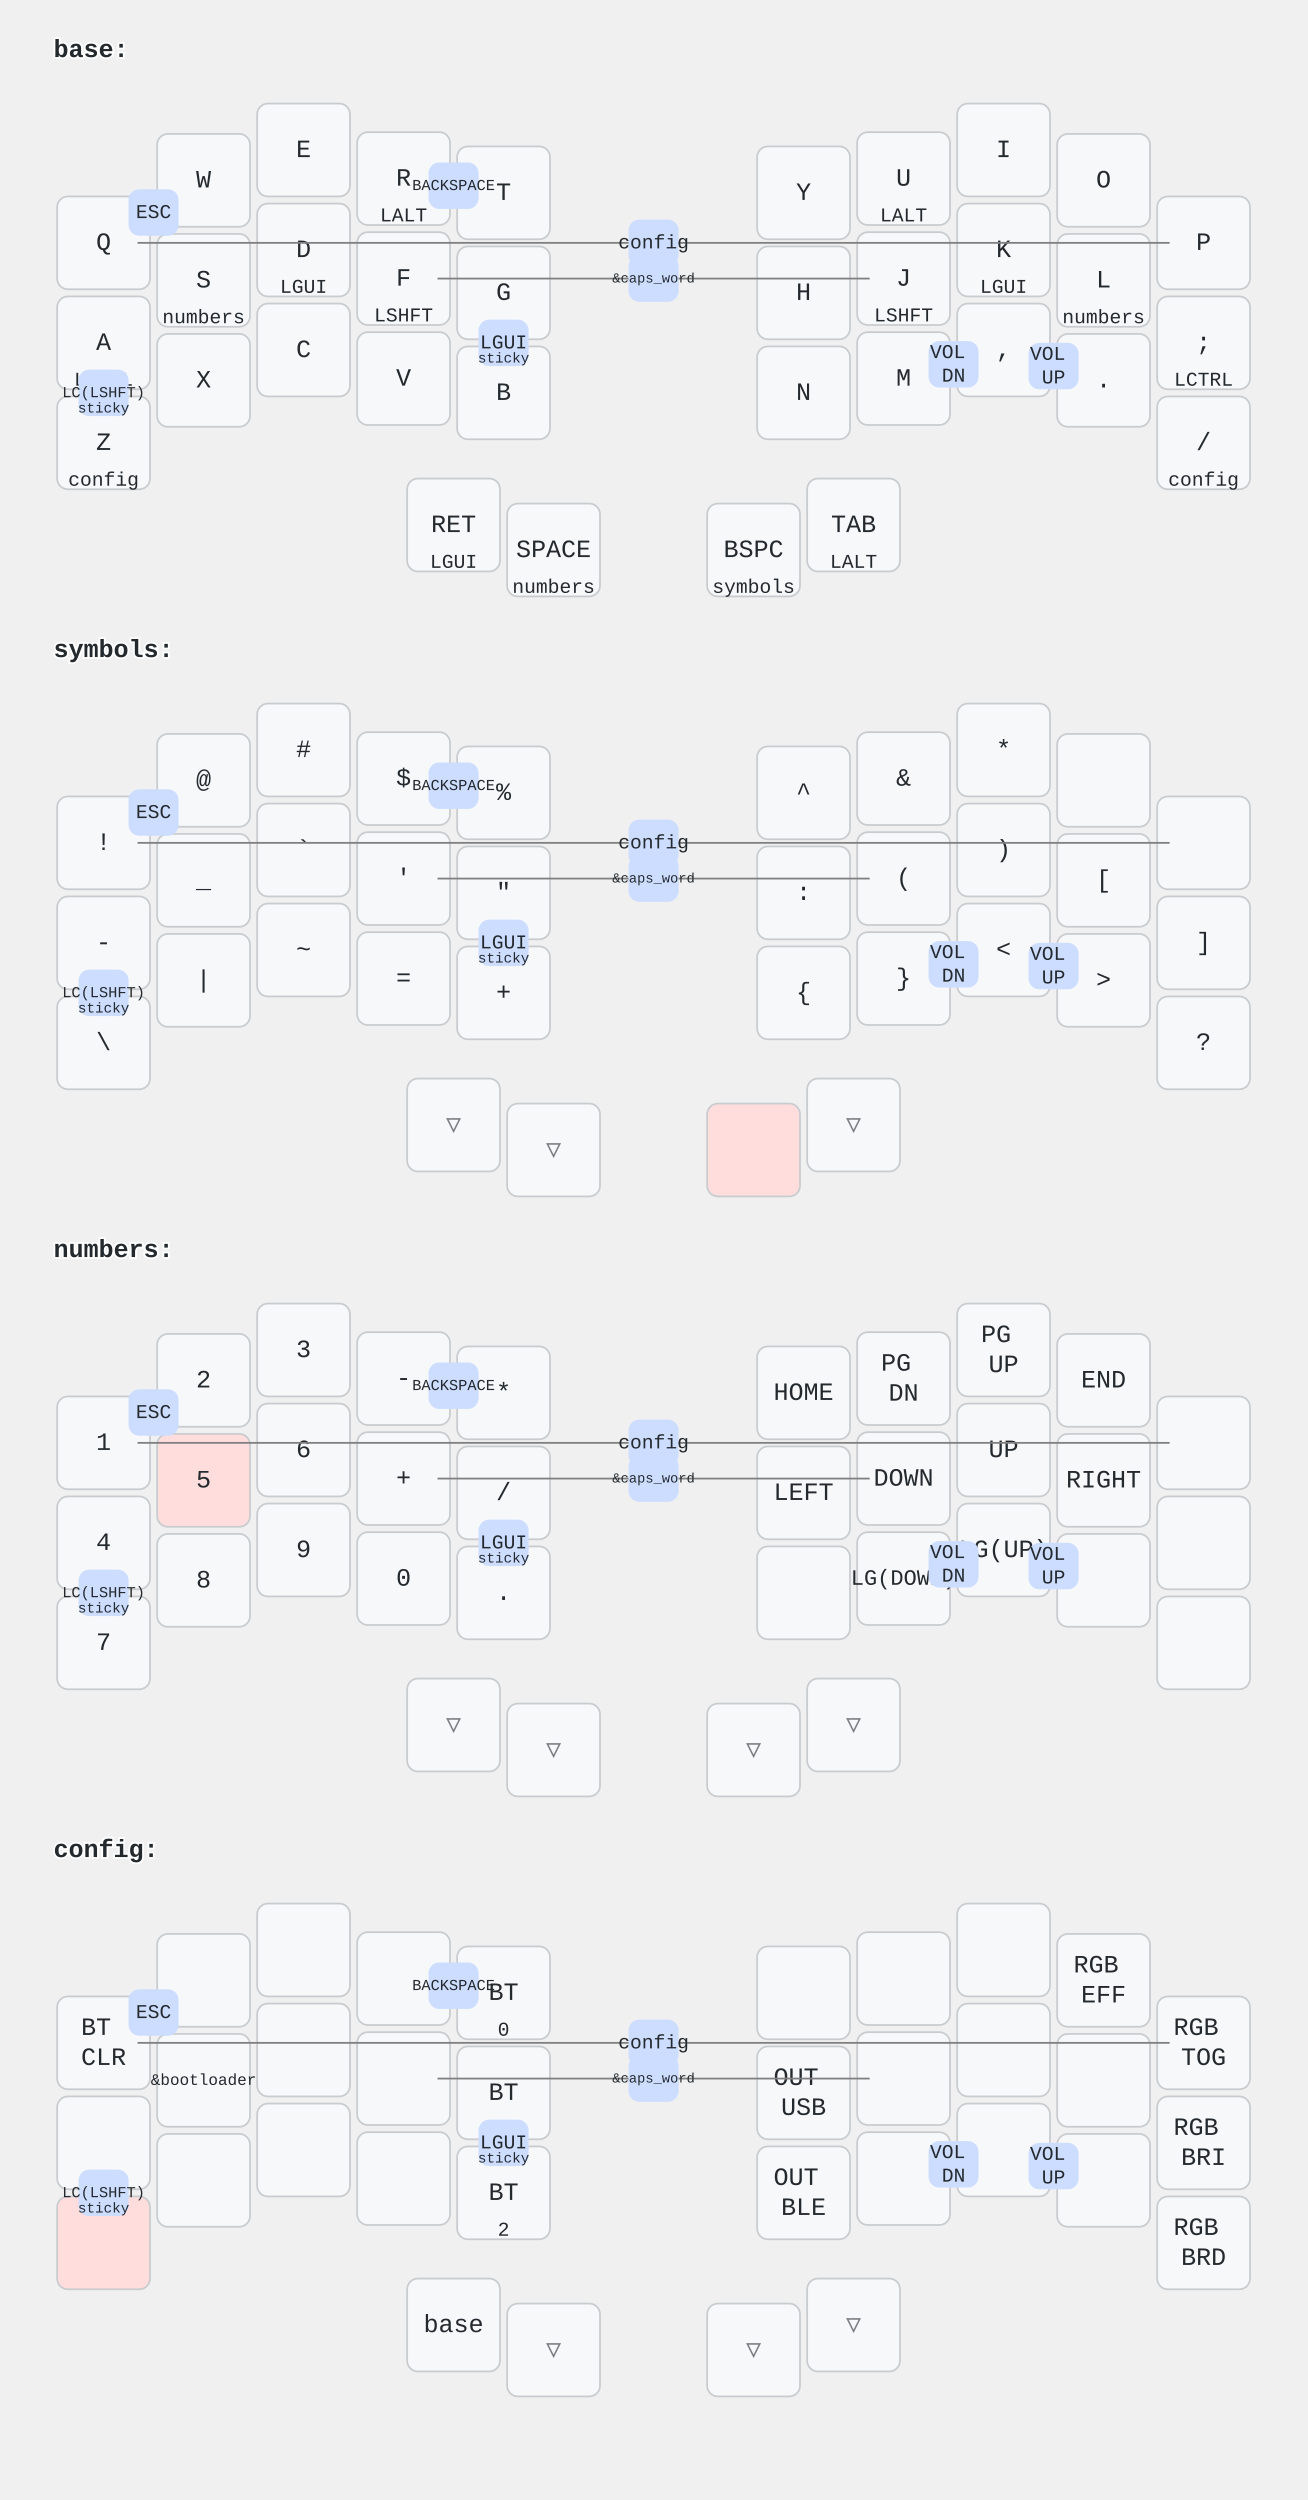
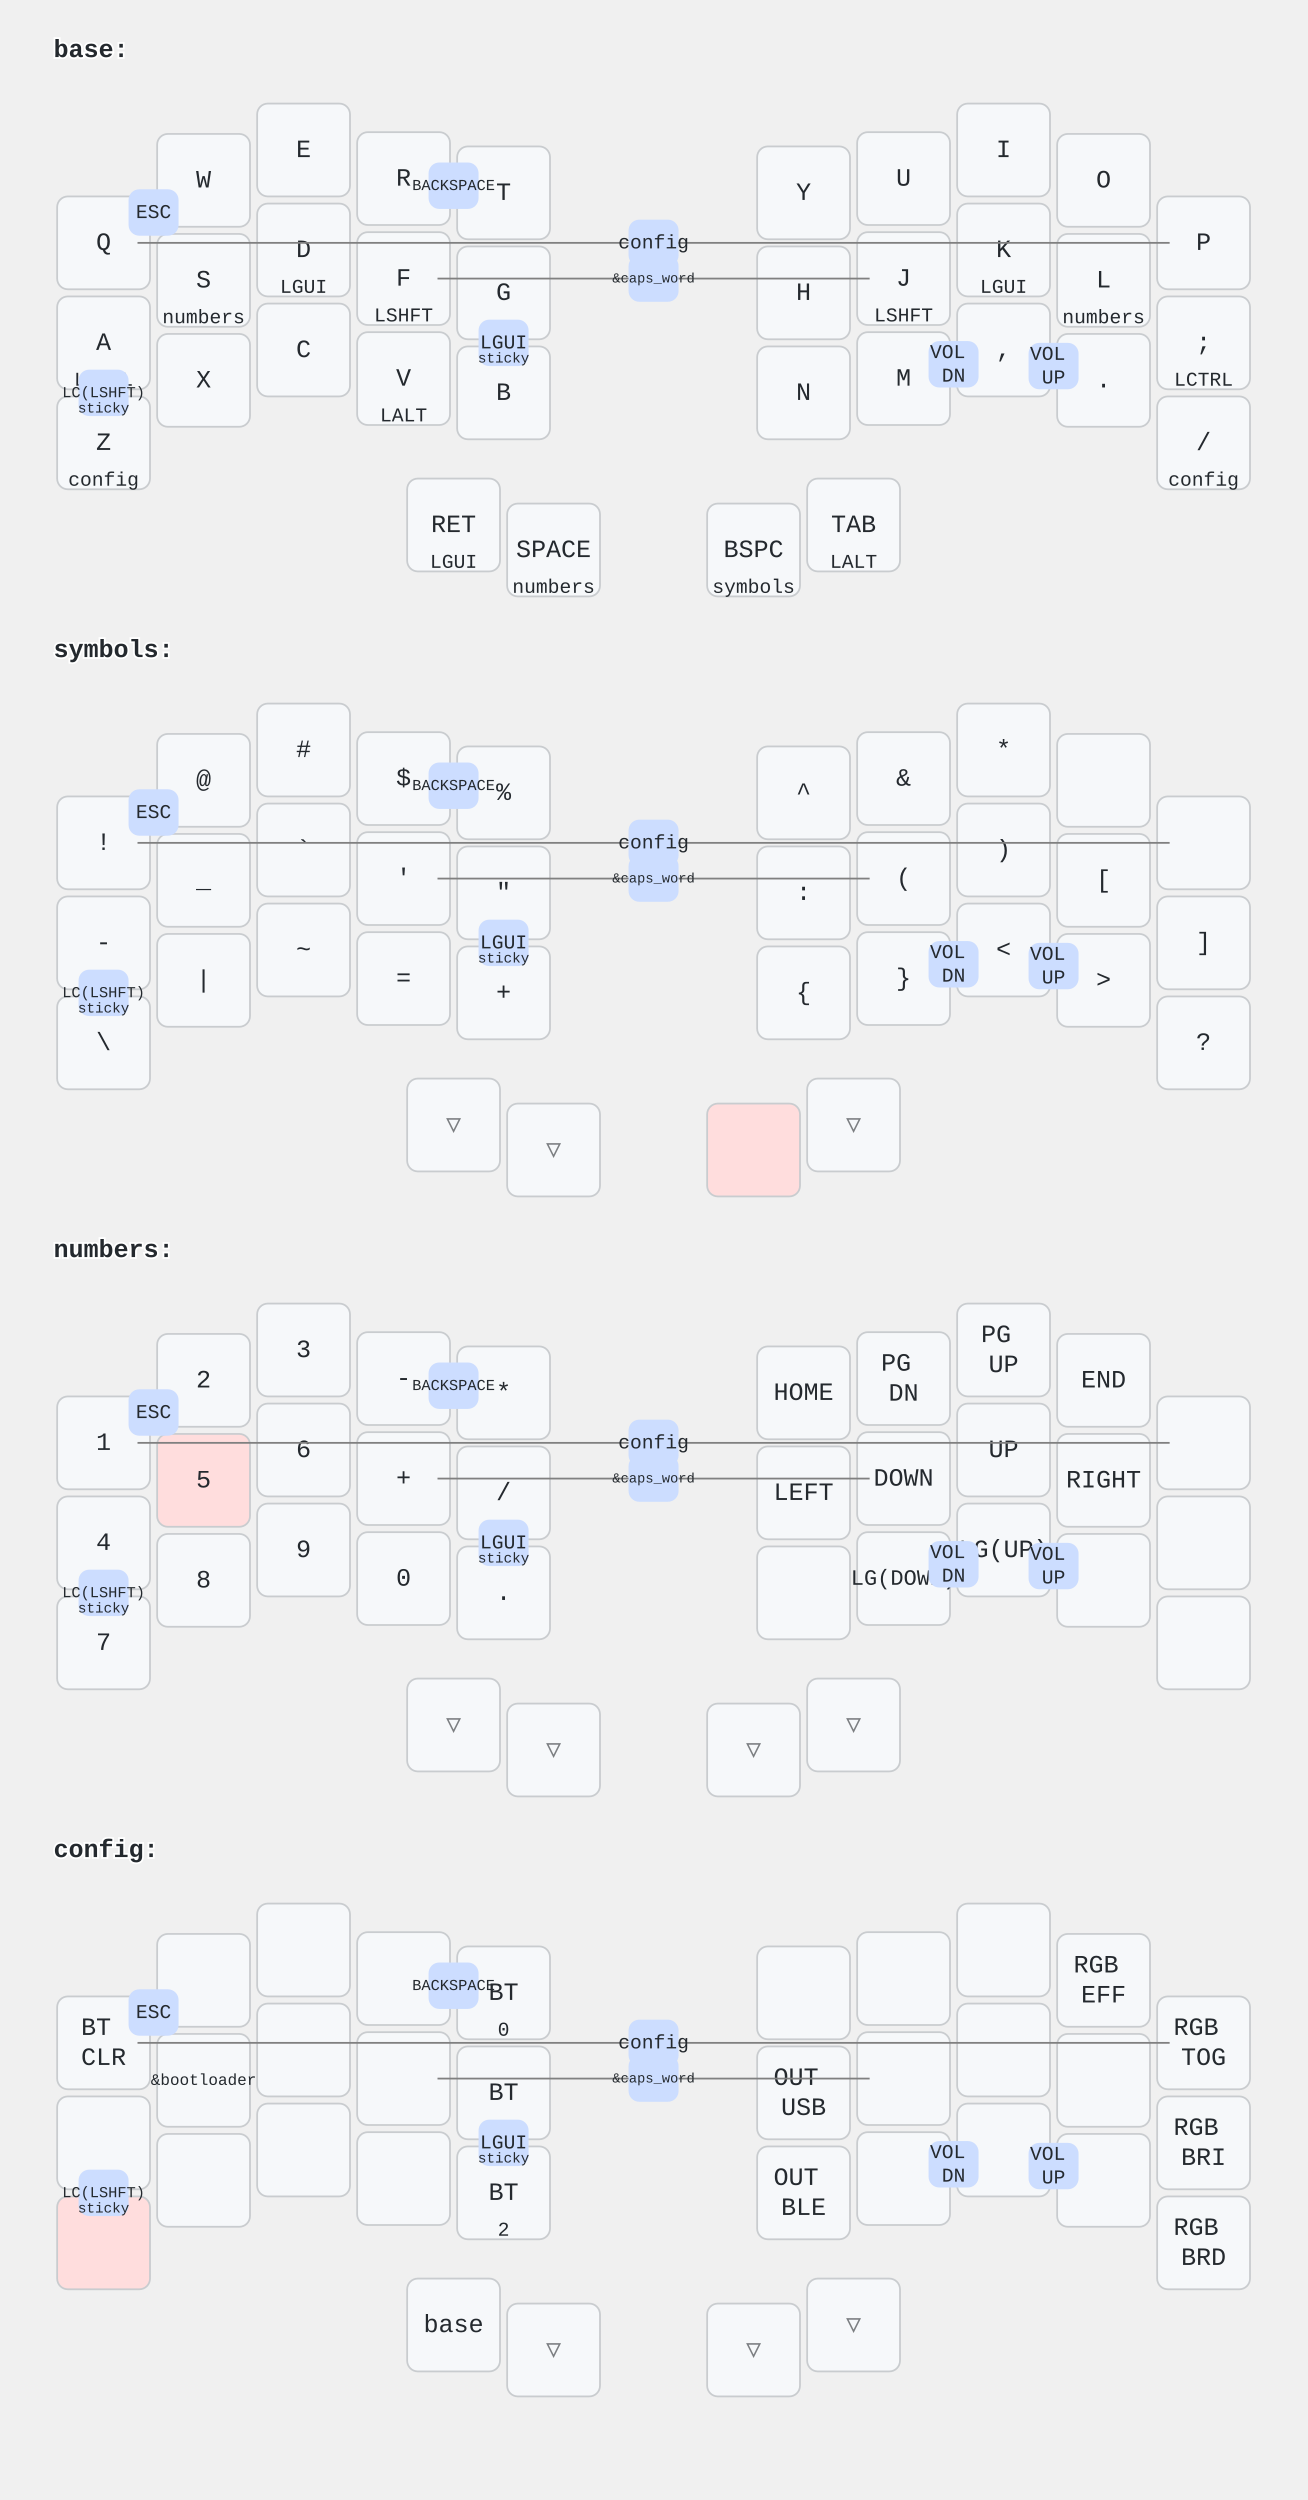
<svg xmlns="http://www.w3.org/2000/svg" width="732" height="1400" viewBox="0 0 732 1400" class="keymap">
  <style>/* inherit to force styles through use tags */
svg path {
    fill: inherit;
}

/* font and background color specifications */
svg.keymap {
    font-family: SFMono-Regular,Consolas,Liberation Mono,Menlo,monospace;
    font-size: 14px;
    font-kerning: normal;
    text-rendering: optimizeLegibility;
    fill: #24292e;
}

/* default key styling */
rect.key {
    fill: #f6f8fa;
    stroke: #c9cccf;
    stroke-width: 1;
}

/* default key side styling, only used is draw_key_sides is set */
rect.side {
    filter: brightness(90%);
}

/* color accent for combo boxes */
rect.combo, rect.combo-separate {
    fill: #cdf;
}

/* color accent for held keys */
rect.held, rect.combo.held {
    fill: #fdd;
}

/* color accent for ghost (optional) keys */
rect.ghost, rect.combo.ghost {
    stroke-dasharray: 4, 4;
    stroke-width: 2;
}

text {
    text-anchor: middle;
    dominant-baseline: middle;
}

/* styling for layer labels */
text.label {
    font-weight: bold;
    text-anchor: start;
    stroke: white;
    stroke-width: 2;
    paint-order: stroke;
}

/* styling for combo tap, and key hold/shifted label text */
text.combo, text.hold, text.shifted {
    font-size: 11px;
}

text.hold {
    text-anchor: middle;
    dominant-baseline: auto;
}

text.shifted {
    text-anchor: middle;
    dominant-baseline: hanging;
}

/* styling for hold/shifted label text in combo box */
text.combo.hold, text.combo.shifted {
    font-size: 8px;
}

/* lighter symbol for transparent keys */
text.trans {
    fill: #7b7e81;
}

/* styling for combo dendrons */
path.combo {
    stroke-width: 1;
    stroke: gray;
    fill: none;
}

/* Start Tabler Icons Cleanup */
/* cannot use height/width with glyphs */
.icon-tabler &gt; path {
    fill: inherit;
    stroke: inherit;
    stroke-width: 2;
}
/* hide tabler's default box */
.icon-tabler &gt; path[stroke="none"][fill="none"] {
    visibility: hidden;
}
/* End Tabler Icons Cleanup */
</style>
  <g transform="translate(30, 0)" class="layer-base">
    <text x="0" y="28" class="label">base:</text>
    <g transform="translate(0, 56)">
      <g transform="translate(28, 80)" class="key keypos-0">
        <rect rx="6" ry="6" x="-26" y="-26" width="52" height="52" class="key" />
        <text x="0" y="0" class="key tap">Q</text>
      </g>
      <g transform="translate(84, 45)" class="key keypos-1">
        <rect rx="6" ry="6" x="-26" y="-26" width="52" height="52" class="key" />
        <text x="0" y="0" class="key tap">W</text>
      </g>
      <g transform="translate(140, 28)" class="key keypos-2">
        <rect rx="6" ry="6" x="-26" y="-26" width="52" height="52" class="key" />
        <text x="0" y="0" class="key tap">E</text>
      </g>
      <g transform="translate(196, 44)" class="key keypos-3">
        <rect rx="6" ry="6" x="-26" y="-26" width="52" height="52" class="key" />
        <text x="0" y="0" class="key tap">R</text>
-         <text x="0" y="24" class="key hold">LALT</text>
      </g>
      <g transform="translate(252, 52)" class="key keypos-4">
        <rect rx="6" ry="6" x="-26" y="-26" width="52" height="52" class="key" />
        <text x="0" y="0" class="key tap">T</text>
      </g>
      <g transform="translate(420, 52)" class="key keypos-5">
        <rect rx="6" ry="6" x="-26" y="-26" width="52" height="52" class="key" />
        <text x="0" y="0" class="key tap">Y</text>
      </g>
      <g transform="translate(476, 44)" class="key keypos-6">
        <rect rx="6" ry="6" x="-26" y="-26" width="52" height="52" class="key" />
        <text x="0" y="0" class="key tap">U</text>
-         <text x="0" y="24" class="key hold">LALT</text>
      </g>
      <g transform="translate(532, 28)" class="key keypos-7">
        <rect rx="6" ry="6" x="-26" y="-26" width="52" height="52" class="key" />
        <text x="0" y="0" class="key tap">I</text>
      </g>
      <g transform="translate(588, 45)" class="key keypos-8">
        <rect rx="6" ry="6" x="-26" y="-26" width="52" height="52" class="key" />
        <text x="0" y="0" class="key tap">O</text>
      </g>
      <g transform="translate(644, 80)" class="key keypos-9">
        <rect rx="6" ry="6" x="-26" y="-26" width="52" height="52" class="key" />
        <text x="0" y="0" class="key tap">P</text>
      </g>
      <g transform="translate(28, 136)" class="key keypos-10">
        <rect rx="6" ry="6" x="-26" y="-26" width="52" height="52" class="key" />
        <text x="0" y="0" class="key tap">A</text>
        <text x="0" y="24" class="key hold">LCTRL</text>
      </g>
      <g transform="translate(84, 101)" class="key keypos-11">
        <rect rx="6" ry="6" x="-26" y="-26" width="52" height="52" class="key" />
        <text x="0" y="0" class="key tap">S</text>
        <text x="0" y="24" class="key hold">numbers</text>
      </g>
      <g transform="translate(140, 84)" class="key keypos-12">
        <rect rx="6" ry="6" x="-26" y="-26" width="52" height="52" class="key" />
        <text x="0" y="0" class="key tap">D</text>
        <text x="0" y="24" class="key hold">LGUI</text>
      </g>
      <g transform="translate(196, 100)" class="key keypos-13">
        <rect rx="6" ry="6" x="-26" y="-26" width="52" height="52" class="key" />
        <text x="0" y="0" class="key tap">F</text>
        <text x="0" y="24" class="key hold">LSHFT</text>
      </g>
      <g transform="translate(252, 108)" class="key keypos-14">
        <rect rx="6" ry="6" x="-26" y="-26" width="52" height="52" class="key" />
        <text x="0" y="0" class="key tap">G</text>
      </g>
      <g transform="translate(420, 108)" class="key keypos-15">
        <rect rx="6" ry="6" x="-26" y="-26" width="52" height="52" class="key" />
        <text x="0" y="0" class="key tap">H</text>
      </g>
      <g transform="translate(476, 100)" class="key keypos-16">
        <rect rx="6" ry="6" x="-26" y="-26" width="52" height="52" class="key" />
        <text x="0" y="0" class="key tap">J</text>
        <text x="0" y="24" class="key hold">LSHFT</text>
      </g>
      <g transform="translate(532, 84)" class="key keypos-17">
        <rect rx="6" ry="6" x="-26" y="-26" width="52" height="52" class="key" />
        <text x="0" y="0" class="key tap">K</text>
        <text x="0" y="24" class="key hold">LGUI</text>
      </g>
      <g transform="translate(588, 101)" class="key keypos-18">
        <rect rx="6" ry="6" x="-26" y="-26" width="52" height="52" class="key" />
        <text x="0" y="0" class="key tap">L</text>
        <text x="0" y="24" class="key hold">numbers</text>
      </g>
      <g transform="translate(644, 136)" class="key keypos-19">
        <rect rx="6" ry="6" x="-26" y="-26" width="52" height="52" class="key" />
        <text x="0" y="0" class="key tap">;</text>
        <text x="0" y="24" class="key hold">LCTRL</text>
      </g>
      <g transform="translate(28, 192)" class="key keypos-20">
        <rect rx="6" ry="6" x="-26" y="-26" width="52" height="52" class="key" />
        <text x="0" y="0" class="key tap">Z</text>
        <text x="0" y="24" class="key hold">config</text>
      </g>
      <g transform="translate(84, 157)" class="key keypos-21">
        <rect rx="6" ry="6" x="-26" y="-26" width="52" height="52" class="key" />
        <text x="0" y="0" class="key tap">X</text>
      </g>
      <g transform="translate(140, 140)" class="key keypos-22">
        <rect rx="6" ry="6" x="-26" y="-26" width="52" height="52" class="key" />
        <text x="0" y="0" class="key tap">C</text>
      </g>
      <g transform="translate(196, 156)" class="key keypos-23">
        <rect rx="6" ry="6" x="-26" y="-26" width="52" height="52" class="key" />
        <text x="0" y="0" class="key tap">V</text>
+         <text x="0" y="24" class="key hold">LALT</text>
      </g>
      <g transform="translate(252, 164)" class="key keypos-24">
        <rect rx="6" ry="6" x="-26" y="-26" width="52" height="52" class="key" />
        <text x="0" y="0" class="key tap">B</text>
      </g>
      <g transform="translate(420, 164)" class="key keypos-25">
        <rect rx="6" ry="6" x="-26" y="-26" width="52" height="52" class="key" />
        <text x="0" y="0" class="key tap">N</text>
      </g>
      <g transform="translate(476, 156)" class="key keypos-26">
        <rect rx="6" ry="6" x="-26" y="-26" width="52" height="52" class="key" />
        <text x="0" y="0" class="key tap">M</text>
      </g>
      <g transform="translate(532, 140)" class="key keypos-27">
        <rect rx="6" ry="6" x="-26" y="-26" width="52" height="52" class="key" />
        <text x="0" y="0" class="key tap">,</text>
      </g>
      <g transform="translate(588, 157)" class="key keypos-28">
        <rect rx="6" ry="6" x="-26" y="-26" width="52" height="52" class="key" />
        <text x="0" y="0" class="key tap">.</text>
      </g>
      <g transform="translate(644, 192)" class="key keypos-29">
        <rect rx="6" ry="6" x="-26" y="-26" width="52" height="52" class="key" />
        <text x="0" y="0" class="key tap">/</text>
        <text x="0" y="24" class="key hold">config</text>
      </g>
      <g transform="translate(224, 238)" class="key keypos-30">
        <rect rx="6" ry="6" x="-26" y="-26" width="52" height="52" class="key" />
        <text x="0" y="0" class="key tap">RET</text>
        <text x="0" y="24" class="key hold">LGUI</text>
      </g>
      <g transform="translate(280, 252)" class="key keypos-31">
        <rect rx="6" ry="6" x="-26" y="-26" width="52" height="52" class="key" />
        <text x="0" y="0" class="key tap">SPACE</text>
        <text x="0" y="24" class="key hold">numbers</text>
      </g>
      <g transform="translate(392, 252)" class="key keypos-32">
        <rect rx="6" ry="6" x="-26" y="-26" width="52" height="52" class="key" />
        <text x="0" y="0" class="key tap">BSPC</text>
        <text x="0" y="24" class="key hold">symbols</text>
      </g>
      <g transform="translate(448, 238)" class="key keypos-33">
        <rect rx="6" ry="6" x="-26" y="-26" width="52" height="52" class="key" />
        <text x="0" y="0" class="key tap">TAB</text>
        <text x="0" y="24" class="key hold">LALT</text>
      </g>
      <g class="combo combopos-0">
        <rect rx="6" ry="6" x="42" y="50" width="28" height="26" class="combo" />
        <text x="56" y="63" class="combo tap">ESC</text>
      </g>
      <g class="combo combopos-1">
        <rect rx="6" ry="6" x="238" y="123" width="28" height="26" class="combo" />
        <text x="252" y="136" class="combo tap">LGUI</text>
        <text x="252" y="147" class="combo hold">sticky</text>
      </g>
      <g class="combo combopos-2">
        <rect rx="6" ry="6" x="210" y="35" width="28" height="26" class="combo" />
        <text x="224" y="48" class="combo tap">
          <tspan style="font-size: 78%">BACKSPACE</tspan>
        </text>
      </g>
      <g class="combo combopos-3">
        <rect rx="6" ry="6" x="490" y="135" width="28" height="26" class="combo" />
        <text x="504" y="148" class="combo tap">
          <tspan x="504" dy="-0.6em">VOL</tspan>
          <tspan x="504" dy="1.2em">DN</tspan>
        </text>
      </g>
      <g class="combo combopos-4">
        <rect rx="6" ry="6" x="546" y="136" width="28" height="26" class="combo" />
        <text x="560" y="149" class="combo tap">
          <tspan x="560" dy="-0.6em">VOL</tspan>
          <tspan x="560" dy="1.2em">UP</tspan>
        </text>
      </g>
      <g class="combo combopos-5">
        <path d="M336,100 l-121,0" class="combo" />
        <path d="M336,100 l121,0" class="combo" />
        <rect rx="6" ry="6" x="322" y="87" width="28" height="26" class="combo" />
        <text x="336" y="100" class="combo tap">
          <tspan style="font-size: 70%">&amp;caps_word</tspan>
        </text>
      </g>
      <g class="combo combopos-6">
        <rect rx="6" ry="6" x="14" y="151" width="28" height="26" class="combo" />
        <text x="28" y="164" class="combo tap">
          <tspan style="font-size: 78%">LC(LSHFT)</tspan>
        </text>
        <text x="28" y="175" class="combo hold">sticky</text>
      </g>
      <g class="combo combopos-7">
        <path d="M336,80 l-289,0" class="combo" />
        <path d="M336,80 l289,0" class="combo" />
        <rect rx="6" ry="6" x="322" y="67" width="28" height="26" class="combo" />
        <text x="336" y="80" class="combo tap">config</text>
      </g>
    </g>
  </g>
  <g transform="translate(30, 336)" class="layer-symbols">
    <text x="0" y="28" class="label">symbols:</text>
    <g transform="translate(0, 56)">
      <g transform="translate(28, 80)" class="key keypos-0">
        <rect rx="6" ry="6" x="-26" y="-26" width="52" height="52" class="key" />
        <text x="0" y="0" class="key tap">!</text>
      </g>
      <g transform="translate(84, 45)" class="key keypos-1">
        <rect rx="6" ry="6" x="-26" y="-26" width="52" height="52" class="key" />
        <text x="0" y="0" class="key tap">@</text>
      </g>
      <g transform="translate(140, 28)" class="key keypos-2">
        <rect rx="6" ry="6" x="-26" y="-26" width="52" height="52" class="key" />
        <text x="0" y="0" class="key tap">#</text>
      </g>
      <g transform="translate(196, 44)" class="key keypos-3">
        <rect rx="6" ry="6" x="-26" y="-26" width="52" height="52" class="key" />
        <text x="0" y="0" class="key tap">$</text>
      </g>
      <g transform="translate(252, 52)" class="key keypos-4">
        <rect rx="6" ry="6" x="-26" y="-26" width="52" height="52" class="key" />
        <text x="0" y="0" class="key tap">%</text>
      </g>
      <g transform="translate(420, 52)" class="key keypos-5">
        <rect rx="6" ry="6" x="-26" y="-26" width="52" height="52" class="key" />
        <text x="0" y="0" class="key tap">^</text>
      </g>
      <g transform="translate(476, 44)" class="key keypos-6">
        <rect rx="6" ry="6" x="-26" y="-26" width="52" height="52" class="key" />
        <text x="0" y="0" class="key tap">&amp;</text>
      </g>
      <g transform="translate(532, 28)" class="key keypos-7">
        <rect rx="6" ry="6" x="-26" y="-26" width="52" height="52" class="key" />
        <text x="0" y="0" class="key tap">*</text>
      </g>
      <g transform="translate(588, 45)" class="key keypos-8">
        <rect rx="6" ry="6" x="-26" y="-26" width="52" height="52" class="key" />
      </g>
      <g transform="translate(644, 80)" class="key keypos-9">
        <rect rx="6" ry="6" x="-26" y="-26" width="52" height="52" class="key" />
      </g>
      <g transform="translate(28, 136)" class="key keypos-10">
        <rect rx="6" ry="6" x="-26" y="-26" width="52" height="52" class="key" />
        <text x="0" y="0" class="key tap">-</text>
      </g>
      <g transform="translate(84, 101)" class="key keypos-11">
        <rect rx="6" ry="6" x="-26" y="-26" width="52" height="52" class="key" />
        <text x="0" y="0" class="key tap">_</text>
      </g>
      <g transform="translate(140, 84)" class="key keypos-12">
        <rect rx="6" ry="6" x="-26" y="-26" width="52" height="52" class="key" />
        <text x="0" y="0" class="key tap">`</text>
      </g>
      <g transform="translate(196, 100)" class="key keypos-13">
        <rect rx="6" ry="6" x="-26" y="-26" width="52" height="52" class="key" />
        <text x="0" y="0" class="key tap">'</text>
      </g>
      <g transform="translate(252, 108)" class="key keypos-14">
        <rect rx="6" ry="6" x="-26" y="-26" width="52" height="52" class="key" />
        <text x="0" y="0" class="key tap">"</text>
      </g>
      <g transform="translate(420, 108)" class="key keypos-15">
        <rect rx="6" ry="6" x="-26" y="-26" width="52" height="52" class="key" />
        <text x="0" y="0" class="key tap">:</text>
      </g>
      <g transform="translate(476, 100)" class="key keypos-16">
        <rect rx="6" ry="6" x="-26" y="-26" width="52" height="52" class="key" />
        <text x="0" y="0" class="key tap">(</text>
      </g>
      <g transform="translate(532, 84)" class="key keypos-17">
        <rect rx="6" ry="6" x="-26" y="-26" width="52" height="52" class="key" />
        <text x="0" y="0" class="key tap">)</text>
      </g>
      <g transform="translate(588, 101)" class="key keypos-18">
        <rect rx="6" ry="6" x="-26" y="-26" width="52" height="52" class="key" />
        <text x="0" y="0" class="key tap">[</text>
      </g>
      <g transform="translate(644, 136)" class="key keypos-19">
        <rect rx="6" ry="6" x="-26" y="-26" width="52" height="52" class="key" />
        <text x="0" y="0" class="key tap">]</text>
      </g>
      <g transform="translate(28, 192)" class="key keypos-20">
        <rect rx="6" ry="6" x="-26" y="-26" width="52" height="52" class="key" />
        <text x="0" y="0" class="key tap">\</text>
      </g>
      <g transform="translate(84, 157)" class="key keypos-21">
        <rect rx="6" ry="6" x="-26" y="-26" width="52" height="52" class="key" />
        <text x="0" y="0" class="key tap">|</text>
      </g>
      <g transform="translate(140, 140)" class="key keypos-22">
        <rect rx="6" ry="6" x="-26" y="-26" width="52" height="52" class="key" />
        <text x="0" y="0" class="key tap">~</text>
      </g>
      <g transform="translate(196, 156)" class="key keypos-23">
        <rect rx="6" ry="6" x="-26" y="-26" width="52" height="52" class="key" />
        <text x="0" y="0" class="key tap">=</text>
      </g>
      <g transform="translate(252, 164)" class="key keypos-24">
        <rect rx="6" ry="6" x="-26" y="-26" width="52" height="52" class="key" />
        <text x="0" y="0" class="key tap">+</text>
      </g>
      <g transform="translate(420, 164)" class="key keypos-25">
        <rect rx="6" ry="6" x="-26" y="-26" width="52" height="52" class="key" />
        <text x="0" y="0" class="key tap">{</text>
      </g>
      <g transform="translate(476, 156)" class="key keypos-26">
        <rect rx="6" ry="6" x="-26" y="-26" width="52" height="52" class="key" />
        <text x="0" y="0" class="key tap">}</text>
      </g>
      <g transform="translate(532, 140)" class="key keypos-27">
        <rect rx="6" ry="6" x="-26" y="-26" width="52" height="52" class="key" />
        <text x="0" y="0" class="key tap">&lt;</text>
      </g>
      <g transform="translate(588, 157)" class="key keypos-28">
        <rect rx="6" ry="6" x="-26" y="-26" width="52" height="52" class="key" />
        <text x="0" y="0" class="key tap">&gt;</text>
      </g>
      <g transform="translate(644, 192)" class="key keypos-29">
        <rect rx="6" ry="6" x="-26" y="-26" width="52" height="52" class="key" />
        <text x="0" y="0" class="key tap">?</text>
      </g>
      <g transform="translate(224, 238)" class="key trans keypos-30">
        <rect rx="6" ry="6" x="-26" y="-26" width="52" height="52" class="key trans" />
        <text x="0" y="0" class="key trans tap">▽</text>
      </g>
      <g transform="translate(280, 252)" class="key trans keypos-31">
        <rect rx="6" ry="6" x="-26" y="-26" width="52" height="52" class="key trans" />
        <text x="0" y="0" class="key trans tap">▽</text>
      </g>
      <g transform="translate(392, 252)" class="key held keypos-32">
        <rect rx="6" ry="6" x="-26" y="-26" width="52" height="52" class="key held" />
      </g>
      <g transform="translate(448, 238)" class="key trans keypos-33">
        <rect rx="6" ry="6" x="-26" y="-26" width="52" height="52" class="key trans" />
        <text x="0" y="0" class="key trans tap">▽</text>
      </g>
      <g class="combo combopos-0">
        <rect rx="6" ry="6" x="42" y="50" width="28" height="26" class="combo" />
        <text x="56" y="63" class="combo tap">ESC</text>
      </g>
      <g class="combo combopos-1">
        <rect rx="6" ry="6" x="238" y="123" width="28" height="26" class="combo" />
        <text x="252" y="136" class="combo tap">LGUI</text>
        <text x="252" y="147" class="combo hold">sticky</text>
      </g>
      <g class="combo combopos-2">
        <rect rx="6" ry="6" x="210" y="35" width="28" height="26" class="combo" />
        <text x="224" y="48" class="combo tap">
          <tspan style="font-size: 78%">BACKSPACE</tspan>
        </text>
      </g>
      <g class="combo combopos-3">
        <rect rx="6" ry="6" x="490" y="135" width="28" height="26" class="combo" />
        <text x="504" y="148" class="combo tap">
          <tspan x="504" dy="-0.6em">VOL</tspan>
          <tspan x="504" dy="1.2em">DN</tspan>
        </text>
      </g>
      <g class="combo combopos-4">
        <rect rx="6" ry="6" x="546" y="136" width="28" height="26" class="combo" />
        <text x="560" y="149" class="combo tap">
          <tspan x="560" dy="-0.6em">VOL</tspan>
          <tspan x="560" dy="1.2em">UP</tspan>
        </text>
      </g>
      <g class="combo combopos-5">
        <path d="M336,100 l-121,0" class="combo" />
        <path d="M336,100 l121,0" class="combo" />
        <rect rx="6" ry="6" x="322" y="87" width="28" height="26" class="combo" />
        <text x="336" y="100" class="combo tap">
          <tspan style="font-size: 70%">&amp;caps_word</tspan>
        </text>
      </g>
      <g class="combo combopos-6">
        <rect rx="6" ry="6" x="14" y="151" width="28" height="26" class="combo" />
        <text x="28" y="164" class="combo tap">
          <tspan style="font-size: 78%">LC(LSHFT)</tspan>
        </text>
        <text x="28" y="175" class="combo hold">sticky</text>
      </g>
      <g class="combo combopos-7">
        <path d="M336,80 l-289,0" class="combo" />
        <path d="M336,80 l289,0" class="combo" />
        <rect rx="6" ry="6" x="322" y="67" width="28" height="26" class="combo" />
        <text x="336" y="80" class="combo tap">config</text>
      </g>
    </g>
  </g>
  <g transform="translate(30, 672)" class="layer-numbers">
    <text x="0" y="28" class="label">numbers:</text>
    <g transform="translate(0, 56)">
      <g transform="translate(28, 80)" class="key keypos-0">
        <rect rx="6" ry="6" x="-26" y="-26" width="52" height="52" class="key" />
        <text x="0" y="0" class="key tap">1</text>
      </g>
      <g transform="translate(84, 45)" class="key keypos-1">
        <rect rx="6" ry="6" x="-26" y="-26" width="52" height="52" class="key" />
        <text x="0" y="0" class="key tap">2</text>
      </g>
      <g transform="translate(140, 28)" class="key keypos-2">
        <rect rx="6" ry="6" x="-26" y="-26" width="52" height="52" class="key" />
        <text x="0" y="0" class="key tap">3</text>
      </g>
      <g transform="translate(196, 44)" class="key keypos-3">
        <rect rx="6" ry="6" x="-26" y="-26" width="52" height="52" class="key" />
        <text x="0" y="0" class="key tap">-</text>
      </g>
      <g transform="translate(252, 52)" class="key keypos-4">
        <rect rx="6" ry="6" x="-26" y="-26" width="52" height="52" class="key" />
        <text x="0" y="0" class="key tap">*</text>
      </g>
      <g transform="translate(420, 52)" class="key keypos-5">
        <rect rx="6" ry="6" x="-26" y="-26" width="52" height="52" class="key" />
        <text x="0" y="0" class="key tap">HOME</text>
      </g>
      <g transform="translate(476, 44)" class="key keypos-6">
        <rect rx="6" ry="6" x="-26" y="-26" width="52" height="52" class="key" />
        <text x="0" y="0" class="key tap">
          <tspan x="0" dy="-0.6em">PG</tspan>
          <tspan x="0" dy="1.2em">DN</tspan>
        </text>
      </g>
      <g transform="translate(532, 28)" class="key keypos-7">
        <rect rx="6" ry="6" x="-26" y="-26" width="52" height="52" class="key" />
        <text x="0" y="0" class="key tap">
          <tspan x="0" dy="-0.6em">PG</tspan>
          <tspan x="0" dy="1.2em">UP</tspan>
        </text>
      </g>
      <g transform="translate(588, 45)" class="key keypos-8">
        <rect rx="6" ry="6" x="-26" y="-26" width="52" height="52" class="key" />
        <text x="0" y="0" class="key tap">END</text>
      </g>
      <g transform="translate(644, 80)" class="key keypos-9">
        <rect rx="6" ry="6" x="-26" y="-26" width="52" height="52" class="key" />
      </g>
      <g transform="translate(28, 136)" class="key keypos-10">
        <rect rx="6" ry="6" x="-26" y="-26" width="52" height="52" class="key" />
        <text x="0" y="0" class="key tap">4</text>
      </g>
      <g transform="translate(84, 101)" class="key held keypos-11">
        <rect rx="6" ry="6" x="-26" y="-26" width="52" height="52" class="key held" />
        <text x="0" y="0" class="key held tap">5</text>
      </g>
      <g transform="translate(140, 84)" class="key keypos-12">
        <rect rx="6" ry="6" x="-26" y="-26" width="52" height="52" class="key" />
        <text x="0" y="0" class="key tap">6</text>
      </g>
      <g transform="translate(196, 100)" class="key keypos-13">
        <rect rx="6" ry="6" x="-26" y="-26" width="52" height="52" class="key" />
        <text x="0" y="0" class="key tap">+</text>
      </g>
      <g transform="translate(252, 108)" class="key keypos-14">
        <rect rx="6" ry="6" x="-26" y="-26" width="52" height="52" class="key" />
        <text x="0" y="0" class="key tap">/</text>
      </g>
      <g transform="translate(420, 108)" class="key keypos-15">
        <rect rx="6" ry="6" x="-26" y="-26" width="52" height="52" class="key" />
        <text x="0" y="0" class="key tap">LEFT</text>
      </g>
      <g transform="translate(476, 100)" class="key keypos-16">
        <rect rx="6" ry="6" x="-26" y="-26" width="52" height="52" class="key" />
        <text x="0" y="0" class="key tap">DOWN</text>
      </g>
      <g transform="translate(532, 84)" class="key keypos-17">
        <rect rx="6" ry="6" x="-26" y="-26" width="52" height="52" class="key" />
        <text x="0" y="0" class="key tap">UP</text>
      </g>
      <g transform="translate(588, 101)" class="key keypos-18">
        <rect rx="6" ry="6" x="-26" y="-26" width="52" height="52" class="key" />
        <text x="0" y="0" class="key tap">RIGHT</text>
      </g>
      <g transform="translate(644, 136)" class="key keypos-19">
        <rect rx="6" ry="6" x="-26" y="-26" width="52" height="52" class="key" />
      </g>
      <g transform="translate(28, 192)" class="key keypos-20">
        <rect rx="6" ry="6" x="-26" y="-26" width="52" height="52" class="key" />
        <text x="0" y="0" class="key tap">7</text>
      </g>
      <g transform="translate(84, 157)" class="key keypos-21">
        <rect rx="6" ry="6" x="-26" y="-26" width="52" height="52" class="key" />
        <text x="0" y="0" class="key tap">8</text>
      </g>
      <g transform="translate(140, 140)" class="key keypos-22">
        <rect rx="6" ry="6" x="-26" y="-26" width="52" height="52" class="key" />
        <text x="0" y="0" class="key tap">9</text>
      </g>
      <g transform="translate(196, 156)" class="key keypos-23">
        <rect rx="6" ry="6" x="-26" y="-26" width="52" height="52" class="key" />
        <text x="0" y="0" class="key tap">0</text>
      </g>
      <g transform="translate(252, 164)" class="key keypos-24">
        <rect rx="6" ry="6" x="-26" y="-26" width="52" height="52" class="key" />
        <text x="0" y="0" class="key tap">.</text>
      </g>
      <g transform="translate(420, 164)" class="key keypos-25">
        <rect rx="6" ry="6" x="-26" y="-26" width="52" height="52" class="key" />
      </g>
      <g transform="translate(476, 156)" class="key keypos-26">
        <rect rx="6" ry="6" x="-26" y="-26" width="52" height="52" class="key" />
        <text x="0" y="0" class="key tap">
          <tspan style="font-size: 88%">LG(DOWN)</tspan>
        </text>
      </g>
      <g transform="translate(532, 140)" class="key keypos-27">
        <rect rx="6" ry="6" x="-26" y="-26" width="52" height="52" class="key" />
        <text x="0" y="0" class="key tap">LG(UP)</text>
      </g>
      <g transform="translate(588, 157)" class="key keypos-28">
        <rect rx="6" ry="6" x="-26" y="-26" width="52" height="52" class="key" />
      </g>
      <g transform="translate(644, 192)" class="key keypos-29">
        <rect rx="6" ry="6" x="-26" y="-26" width="52" height="52" class="key" />
      </g>
      <g transform="translate(224, 238)" class="key trans keypos-30">
        <rect rx="6" ry="6" x="-26" y="-26" width="52" height="52" class="key trans" />
        <text x="0" y="0" class="key trans tap">▽</text>
      </g>
      <g transform="translate(280, 252)" class="key trans keypos-31">
        <rect rx="6" ry="6" x="-26" y="-26" width="52" height="52" class="key trans" />
        <text x="0" y="0" class="key trans tap">▽</text>
      </g>
      <g transform="translate(392, 252)" class="key trans keypos-32">
        <rect rx="6" ry="6" x="-26" y="-26" width="52" height="52" class="key trans" />
        <text x="0" y="0" class="key trans tap">▽</text>
      </g>
      <g transform="translate(448, 238)" class="key trans keypos-33">
        <rect rx="6" ry="6" x="-26" y="-26" width="52" height="52" class="key trans" />
        <text x="0" y="0" class="key trans tap">▽</text>
      </g>
      <g class="combo combopos-0">
        <rect rx="6" ry="6" x="42" y="50" width="28" height="26" class="combo" />
        <text x="56" y="63" class="combo tap">ESC</text>
      </g>
      <g class="combo combopos-1">
        <rect rx="6" ry="6" x="238" y="123" width="28" height="26" class="combo" />
        <text x="252" y="136" class="combo tap">LGUI</text>
        <text x="252" y="147" class="combo hold">sticky</text>
      </g>
      <g class="combo combopos-2">
        <rect rx="6" ry="6" x="210" y="35" width="28" height="26" class="combo" />
        <text x="224" y="48" class="combo tap">
          <tspan style="font-size: 78%">BACKSPACE</tspan>
        </text>
      </g>
      <g class="combo combopos-3">
        <rect rx="6" ry="6" x="490" y="135" width="28" height="26" class="combo" />
        <text x="504" y="148" class="combo tap">
          <tspan x="504" dy="-0.6em">VOL</tspan>
          <tspan x="504" dy="1.2em">DN</tspan>
        </text>
      </g>
      <g class="combo combopos-4">
        <rect rx="6" ry="6" x="546" y="136" width="28" height="26" class="combo" />
        <text x="560" y="149" class="combo tap">
          <tspan x="560" dy="-0.6em">VOL</tspan>
          <tspan x="560" dy="1.2em">UP</tspan>
        </text>
      </g>
      <g class="combo combopos-5">
        <path d="M336,100 l-121,0" class="combo" />
        <path d="M336,100 l121,0" class="combo" />
        <rect rx="6" ry="6" x="322" y="87" width="28" height="26" class="combo" />
        <text x="336" y="100" class="combo tap">
          <tspan style="font-size: 70%">&amp;caps_word</tspan>
        </text>
      </g>
      <g class="combo combopos-6">
        <rect rx="6" ry="6" x="14" y="151" width="28" height="26" class="combo" />
        <text x="28" y="164" class="combo tap">
          <tspan style="font-size: 78%">LC(LSHFT)</tspan>
        </text>
        <text x="28" y="175" class="combo hold">sticky</text>
      </g>
      <g class="combo combopos-7">
        <path d="M336,80 l-289,0" class="combo" />
        <path d="M336,80 l289,0" class="combo" />
        <rect rx="6" ry="6" x="322" y="67" width="28" height="26" class="combo" />
        <text x="336" y="80" class="combo tap">config</text>
      </g>
    </g>
  </g>
  <g transform="translate(30, 1008)" class="layer-config">
    <text x="0" y="28" class="label">config:</text>
    <g transform="translate(0, 56)">
      <g transform="translate(28, 80)" class="key keypos-0">
        <rect rx="6" ry="6" x="-26" y="-26" width="52" height="52" class="key" />
        <text x="0" y="0" class="key tap">
          <tspan x="0" dy="-0.6em">BT</tspan>
          <tspan x="0" dy="1.2em">CLR</tspan>
        </text>
      </g>
      <g transform="translate(84, 45)" class="key keypos-1">
        <rect rx="6" ry="6" x="-26" y="-26" width="52" height="52" class="key" />
      </g>
      <g transform="translate(140, 28)" class="key keypos-2">
        <rect rx="6" ry="6" x="-26" y="-26" width="52" height="52" class="key" />
      </g>
      <g transform="translate(196, 44)" class="key keypos-3">
        <rect rx="6" ry="6" x="-26" y="-26" width="52" height="52" class="key" />
      </g>
      <g transform="translate(252, 52)" class="key keypos-4">
        <rect rx="6" ry="6" x="-26" y="-26" width="52" height="52" class="key" />
        <text x="0" y="0" class="key tap">BT</text>
        <text x="0" y="24" class="key hold">0</text>
      </g>
      <g transform="translate(420, 52)" class="key keypos-5">
        <rect rx="6" ry="6" x="-26" y="-26" width="52" height="52" class="key" />
      </g>
      <g transform="translate(476, 44)" class="key keypos-6">
        <rect rx="6" ry="6" x="-26" y="-26" width="52" height="52" class="key" />
      </g>
      <g transform="translate(532, 28)" class="key keypos-7">
        <rect rx="6" ry="6" x="-26" y="-26" width="52" height="52" class="key" />
      </g>
      <g transform="translate(588, 45)" class="key keypos-8">
        <rect rx="6" ry="6" x="-26" y="-26" width="52" height="52" class="key" />
        <text x="0" y="0" class="key tap">
          <tspan x="0" dy="-0.6em">RGB</tspan>
          <tspan x="0" dy="1.2em">EFF</tspan>
        </text>
      </g>
      <g transform="translate(644, 80)" class="key keypos-9">
        <rect rx="6" ry="6" x="-26" y="-26" width="52" height="52" class="key" />
        <text x="0" y="0" class="key tap">
          <tspan x="0" dy="-0.6em">RGB</tspan>
          <tspan x="0" dy="1.2em">TOG</tspan>
        </text>
      </g>
      <g transform="translate(28, 136)" class="key keypos-10">
        <rect rx="6" ry="6" x="-26" y="-26" width="52" height="52" class="key" />
      </g>
      <g transform="translate(84, 101)" class="key keypos-11">
        <rect rx="6" ry="6" x="-26" y="-26" width="52" height="52" class="key" />
        <text x="0" y="0" class="key tap">
          <tspan style="font-size: 64%">&amp;bootloader</tspan>
        </text>
      </g>
      <g transform="translate(140, 84)" class="key keypos-12">
        <rect rx="6" ry="6" x="-26" y="-26" width="52" height="52" class="key" />
      </g>
      <g transform="translate(196, 100)" class="key keypos-13">
        <rect rx="6" ry="6" x="-26" y="-26" width="52" height="52" class="key" />
      </g>
      <g transform="translate(252, 108)" class="key keypos-14">
        <rect rx="6" ry="6" x="-26" y="-26" width="52" height="52" class="key" />
        <text x="0" y="0" class="key tap">BT</text>
        <text x="0" y="24" class="key hold">1</text>
      </g>
      <g transform="translate(420, 108)" class="key keypos-15">
        <rect rx="6" ry="6" x="-26" y="-26" width="52" height="52" class="key" />
        <text x="0" y="0" class="key tap">
          <tspan x="0" dy="-0.6em">OUT</tspan>
          <tspan x="0" dy="1.2em">USB</tspan>
        </text>
      </g>
      <g transform="translate(476, 100)" class="key keypos-16">
        <rect rx="6" ry="6" x="-26" y="-26" width="52" height="52" class="key" />
      </g>
      <g transform="translate(532, 84)" class="key keypos-17">
        <rect rx="6" ry="6" x="-26" y="-26" width="52" height="52" class="key" />
      </g>
      <g transform="translate(588, 101)" class="key keypos-18">
        <rect rx="6" ry="6" x="-26" y="-26" width="52" height="52" class="key" />
      </g>
      <g transform="translate(644, 136)" class="key keypos-19">
        <rect rx="6" ry="6" x="-26" y="-26" width="52" height="52" class="key" />
        <text x="0" y="0" class="key tap">
          <tspan x="0" dy="-0.6em">RGB</tspan>
          <tspan x="0" dy="1.2em">BRI</tspan>
        </text>
      </g>
      <g transform="translate(28, 192)" class="key held keypos-20">
        <rect rx="6" ry="6" x="-26" y="-26" width="52" height="52" class="key held" />
      </g>
      <g transform="translate(84, 157)" class="key keypos-21">
        <rect rx="6" ry="6" x="-26" y="-26" width="52" height="52" class="key" />
      </g>
      <g transform="translate(140, 140)" class="key keypos-22">
        <rect rx="6" ry="6" x="-26" y="-26" width="52" height="52" class="key" />
      </g>
      <g transform="translate(196, 156)" class="key keypos-23">
        <rect rx="6" ry="6" x="-26" y="-26" width="52" height="52" class="key" />
      </g>
      <g transform="translate(252, 164)" class="key keypos-24">
        <rect rx="6" ry="6" x="-26" y="-26" width="52" height="52" class="key" />
        <text x="0" y="0" class="key tap">BT</text>
        <text x="0" y="24" class="key hold">2</text>
      </g>
      <g transform="translate(420, 164)" class="key keypos-25">
        <rect rx="6" ry="6" x="-26" y="-26" width="52" height="52" class="key" />
        <text x="0" y="0" class="key tap">
          <tspan x="0" dy="-0.6em">OUT</tspan>
          <tspan x="0" dy="1.2em">BLE</tspan>
        </text>
      </g>
      <g transform="translate(476, 156)" class="key keypos-26">
        <rect rx="6" ry="6" x="-26" y="-26" width="52" height="52" class="key" />
      </g>
      <g transform="translate(532, 140)" class="key keypos-27">
        <rect rx="6" ry="6" x="-26" y="-26" width="52" height="52" class="key" />
      </g>
      <g transform="translate(588, 157)" class="key keypos-28">
        <rect rx="6" ry="6" x="-26" y="-26" width="52" height="52" class="key" />
      </g>
      <g transform="translate(644, 192)" class="key keypos-29">
        <rect rx="6" ry="6" x="-26" y="-26" width="52" height="52" class="key" />
        <text x="0" y="0" class="key tap">
          <tspan x="0" dy="-0.6em">RGB</tspan>
          <tspan x="0" dy="1.2em">BRD</tspan>
        </text>
      </g>
      <g transform="translate(224, 238)" class="key keypos-30">
        <rect rx="6" ry="6" x="-26" y="-26" width="52" height="52" class="key" />
        <text x="0" y="0" class="key tap">base</text>
      </g>
      <g transform="translate(280, 252)" class="key trans keypos-31">
        <rect rx="6" ry="6" x="-26" y="-26" width="52" height="52" class="key trans" />
        <text x="0" y="0" class="key trans tap">▽</text>
      </g>
      <g transform="translate(392, 252)" class="key trans keypos-32">
        <rect rx="6" ry="6" x="-26" y="-26" width="52" height="52" class="key trans" />
        <text x="0" y="0" class="key trans tap">▽</text>
      </g>
      <g transform="translate(448, 238)" class="key trans keypos-33">
        <rect rx="6" ry="6" x="-26" y="-26" width="52" height="52" class="key trans" />
        <text x="0" y="0" class="key trans tap">▽</text>
      </g>
      <g class="combo combopos-0">
        <rect rx="6" ry="6" x="42" y="50" width="28" height="26" class="combo" />
        <text x="56" y="63" class="combo tap">ESC</text>
      </g>
      <g class="combo combopos-1">
        <rect rx="6" ry="6" x="238" y="123" width="28" height="26" class="combo" />
        <text x="252" y="136" class="combo tap">LGUI</text>
        <text x="252" y="147" class="combo hold">sticky</text>
      </g>
      <g class="combo combopos-2">
        <rect rx="6" ry="6" x="210" y="35" width="28" height="26" class="combo" />
        <text x="224" y="48" class="combo tap">
          <tspan style="font-size: 78%">BACKSPACE</tspan>
        </text>
      </g>
      <g class="combo combopos-3">
        <rect rx="6" ry="6" x="490" y="135" width="28" height="26" class="combo" />
        <text x="504" y="148" class="combo tap">
          <tspan x="504" dy="-0.6em">VOL</tspan>
          <tspan x="504" dy="1.2em">DN</tspan>
        </text>
      </g>
      <g class="combo combopos-4">
        <rect rx="6" ry="6" x="546" y="136" width="28" height="26" class="combo" />
        <text x="560" y="149" class="combo tap">
          <tspan x="560" dy="-0.6em">VOL</tspan>
          <tspan x="560" dy="1.2em">UP</tspan>
        </text>
      </g>
      <g class="combo combopos-5">
        <path d="M336,100 l-121,0" class="combo" />
        <path d="M336,100 l121,0" class="combo" />
        <rect rx="6" ry="6" x="322" y="87" width="28" height="26" class="combo" />
        <text x="336" y="100" class="combo tap">
          <tspan style="font-size: 70%">&amp;caps_word</tspan>
        </text>
      </g>
      <g class="combo combopos-6">
        <rect rx="6" ry="6" x="14" y="151" width="28" height="26" class="combo" />
        <text x="28" y="164" class="combo tap">
          <tspan style="font-size: 78%">LC(LSHFT)</tspan>
        </text>
        <text x="28" y="175" class="combo hold">sticky</text>
      </g>
      <g class="combo combopos-7">
        <path d="M336,80 l-289,0" class="combo" />
        <path d="M336,80 l289,0" class="combo" />
        <rect rx="6" ry="6" x="322" y="67" width="28" height="26" class="combo" />
        <text x="336" y="80" class="combo tap">config</text>
      </g>
    </g>
  </g>
</svg>
